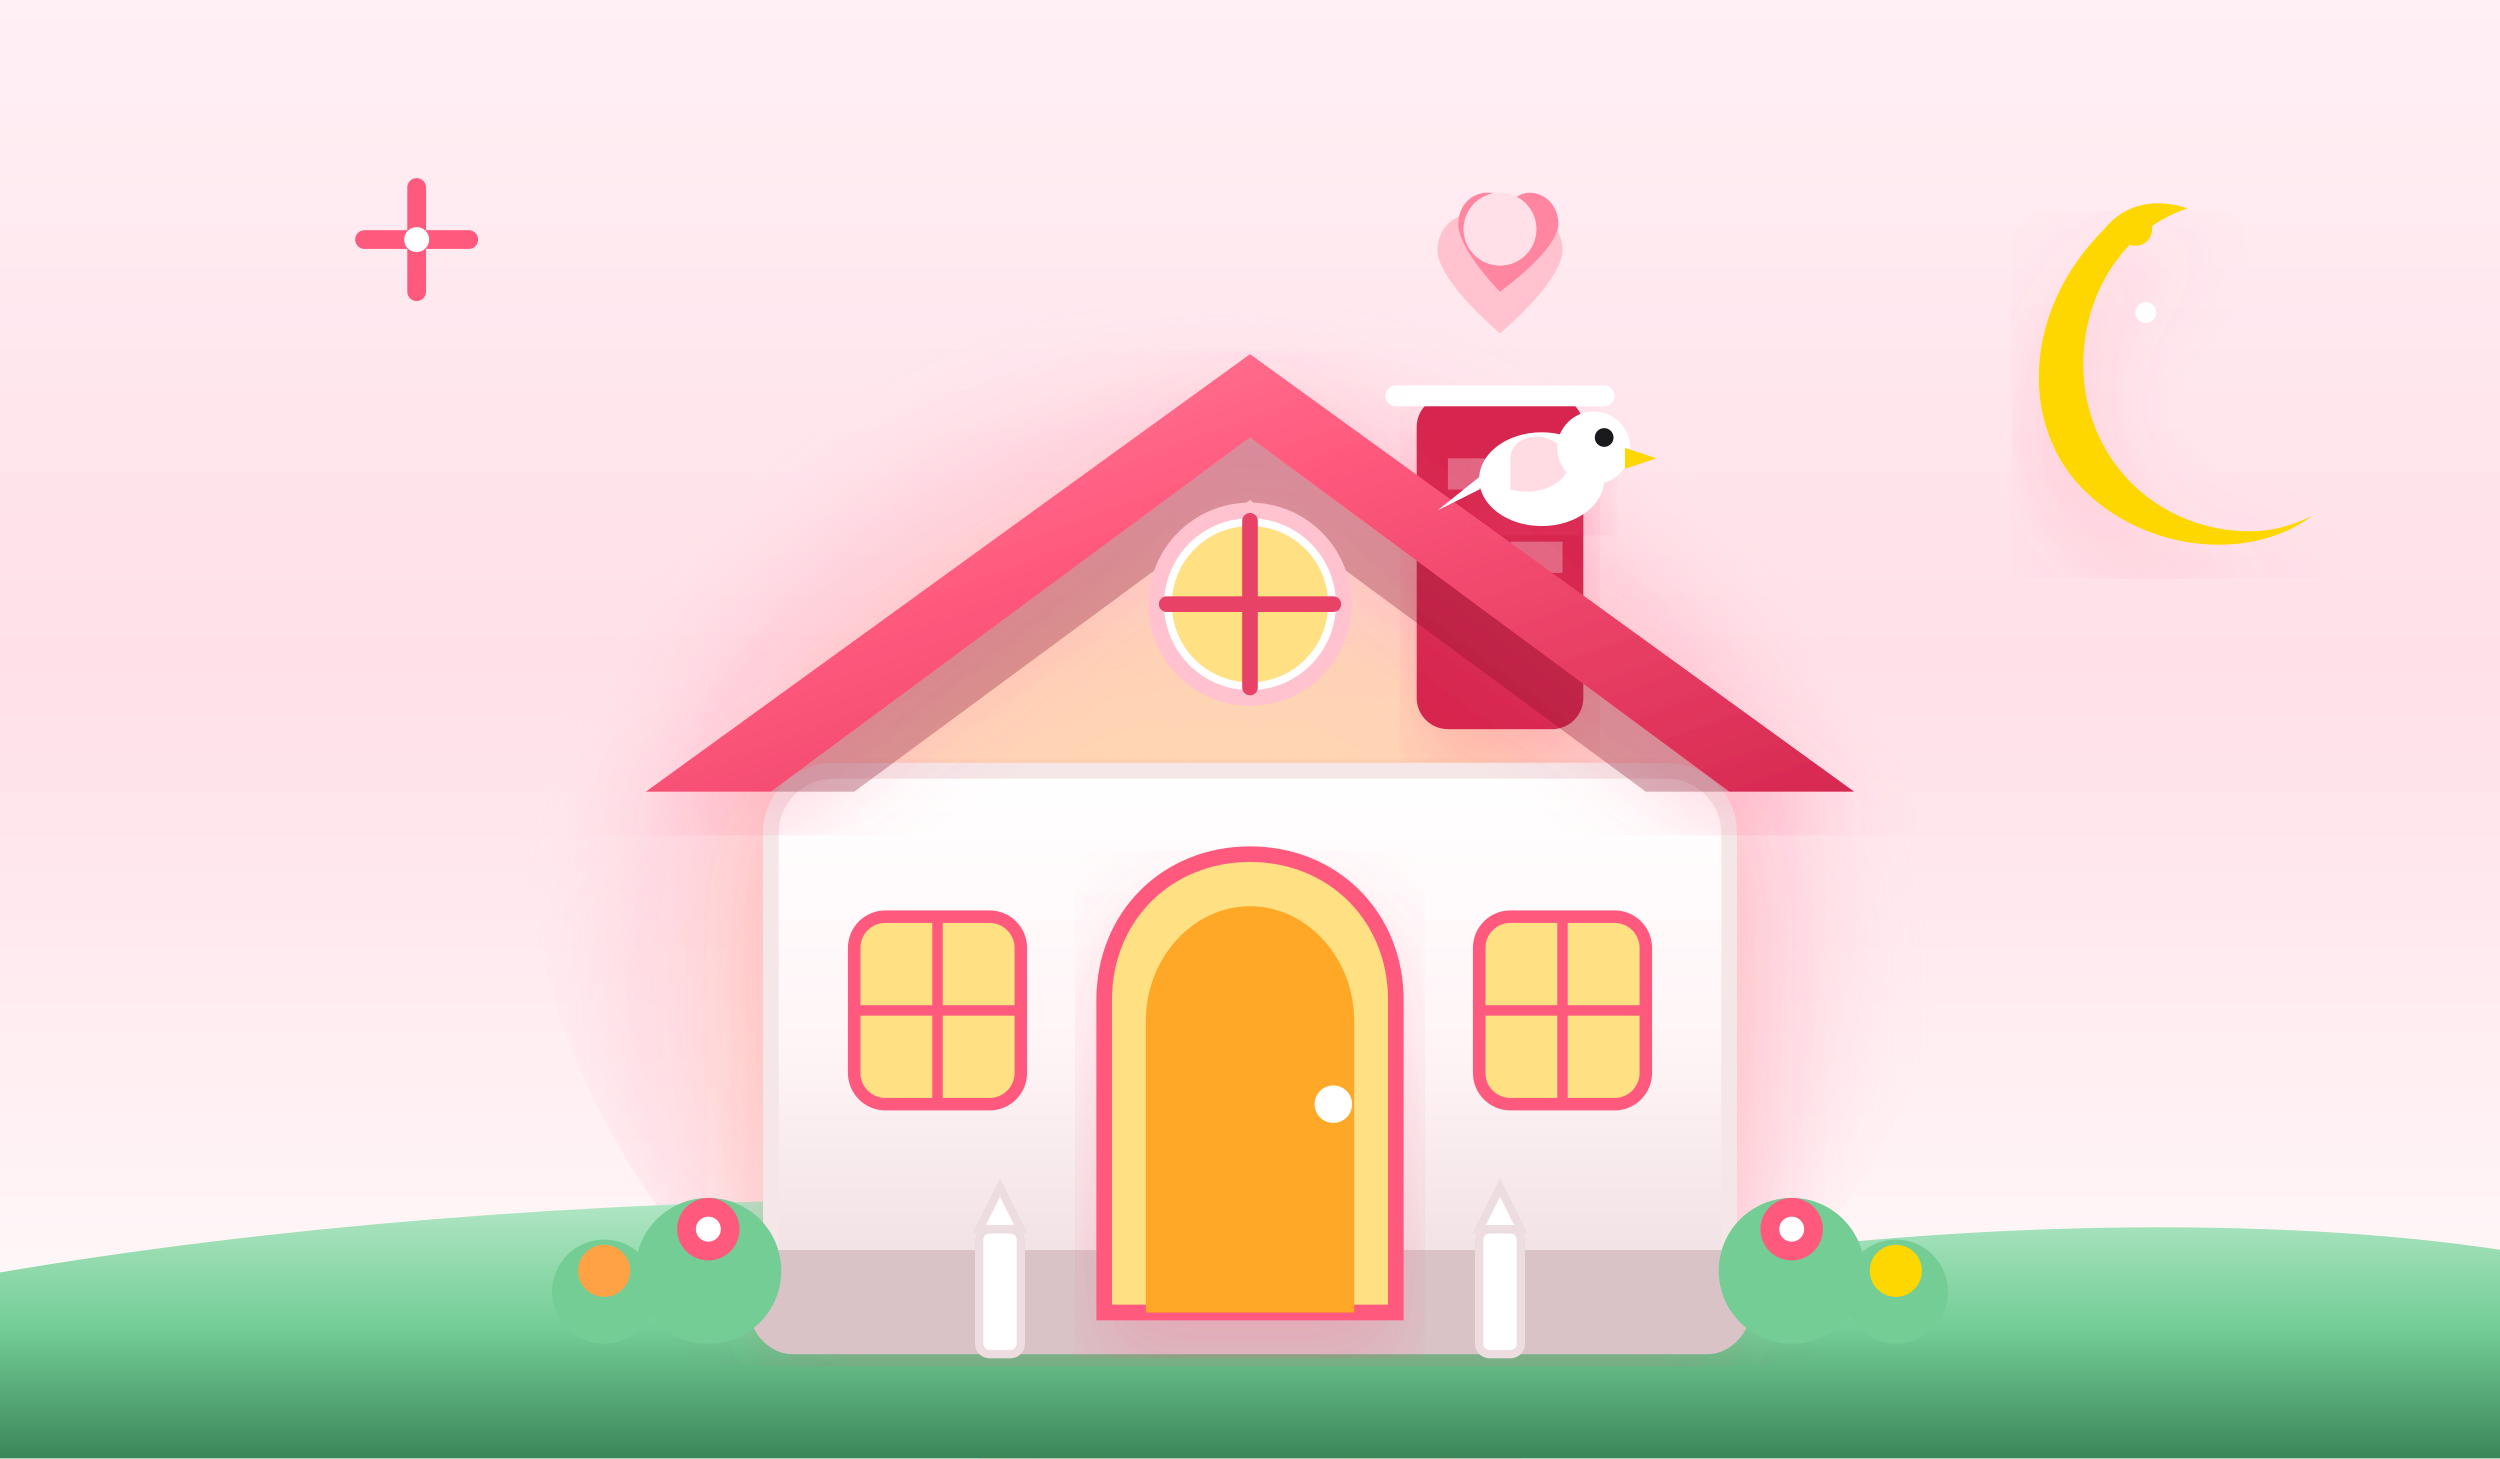
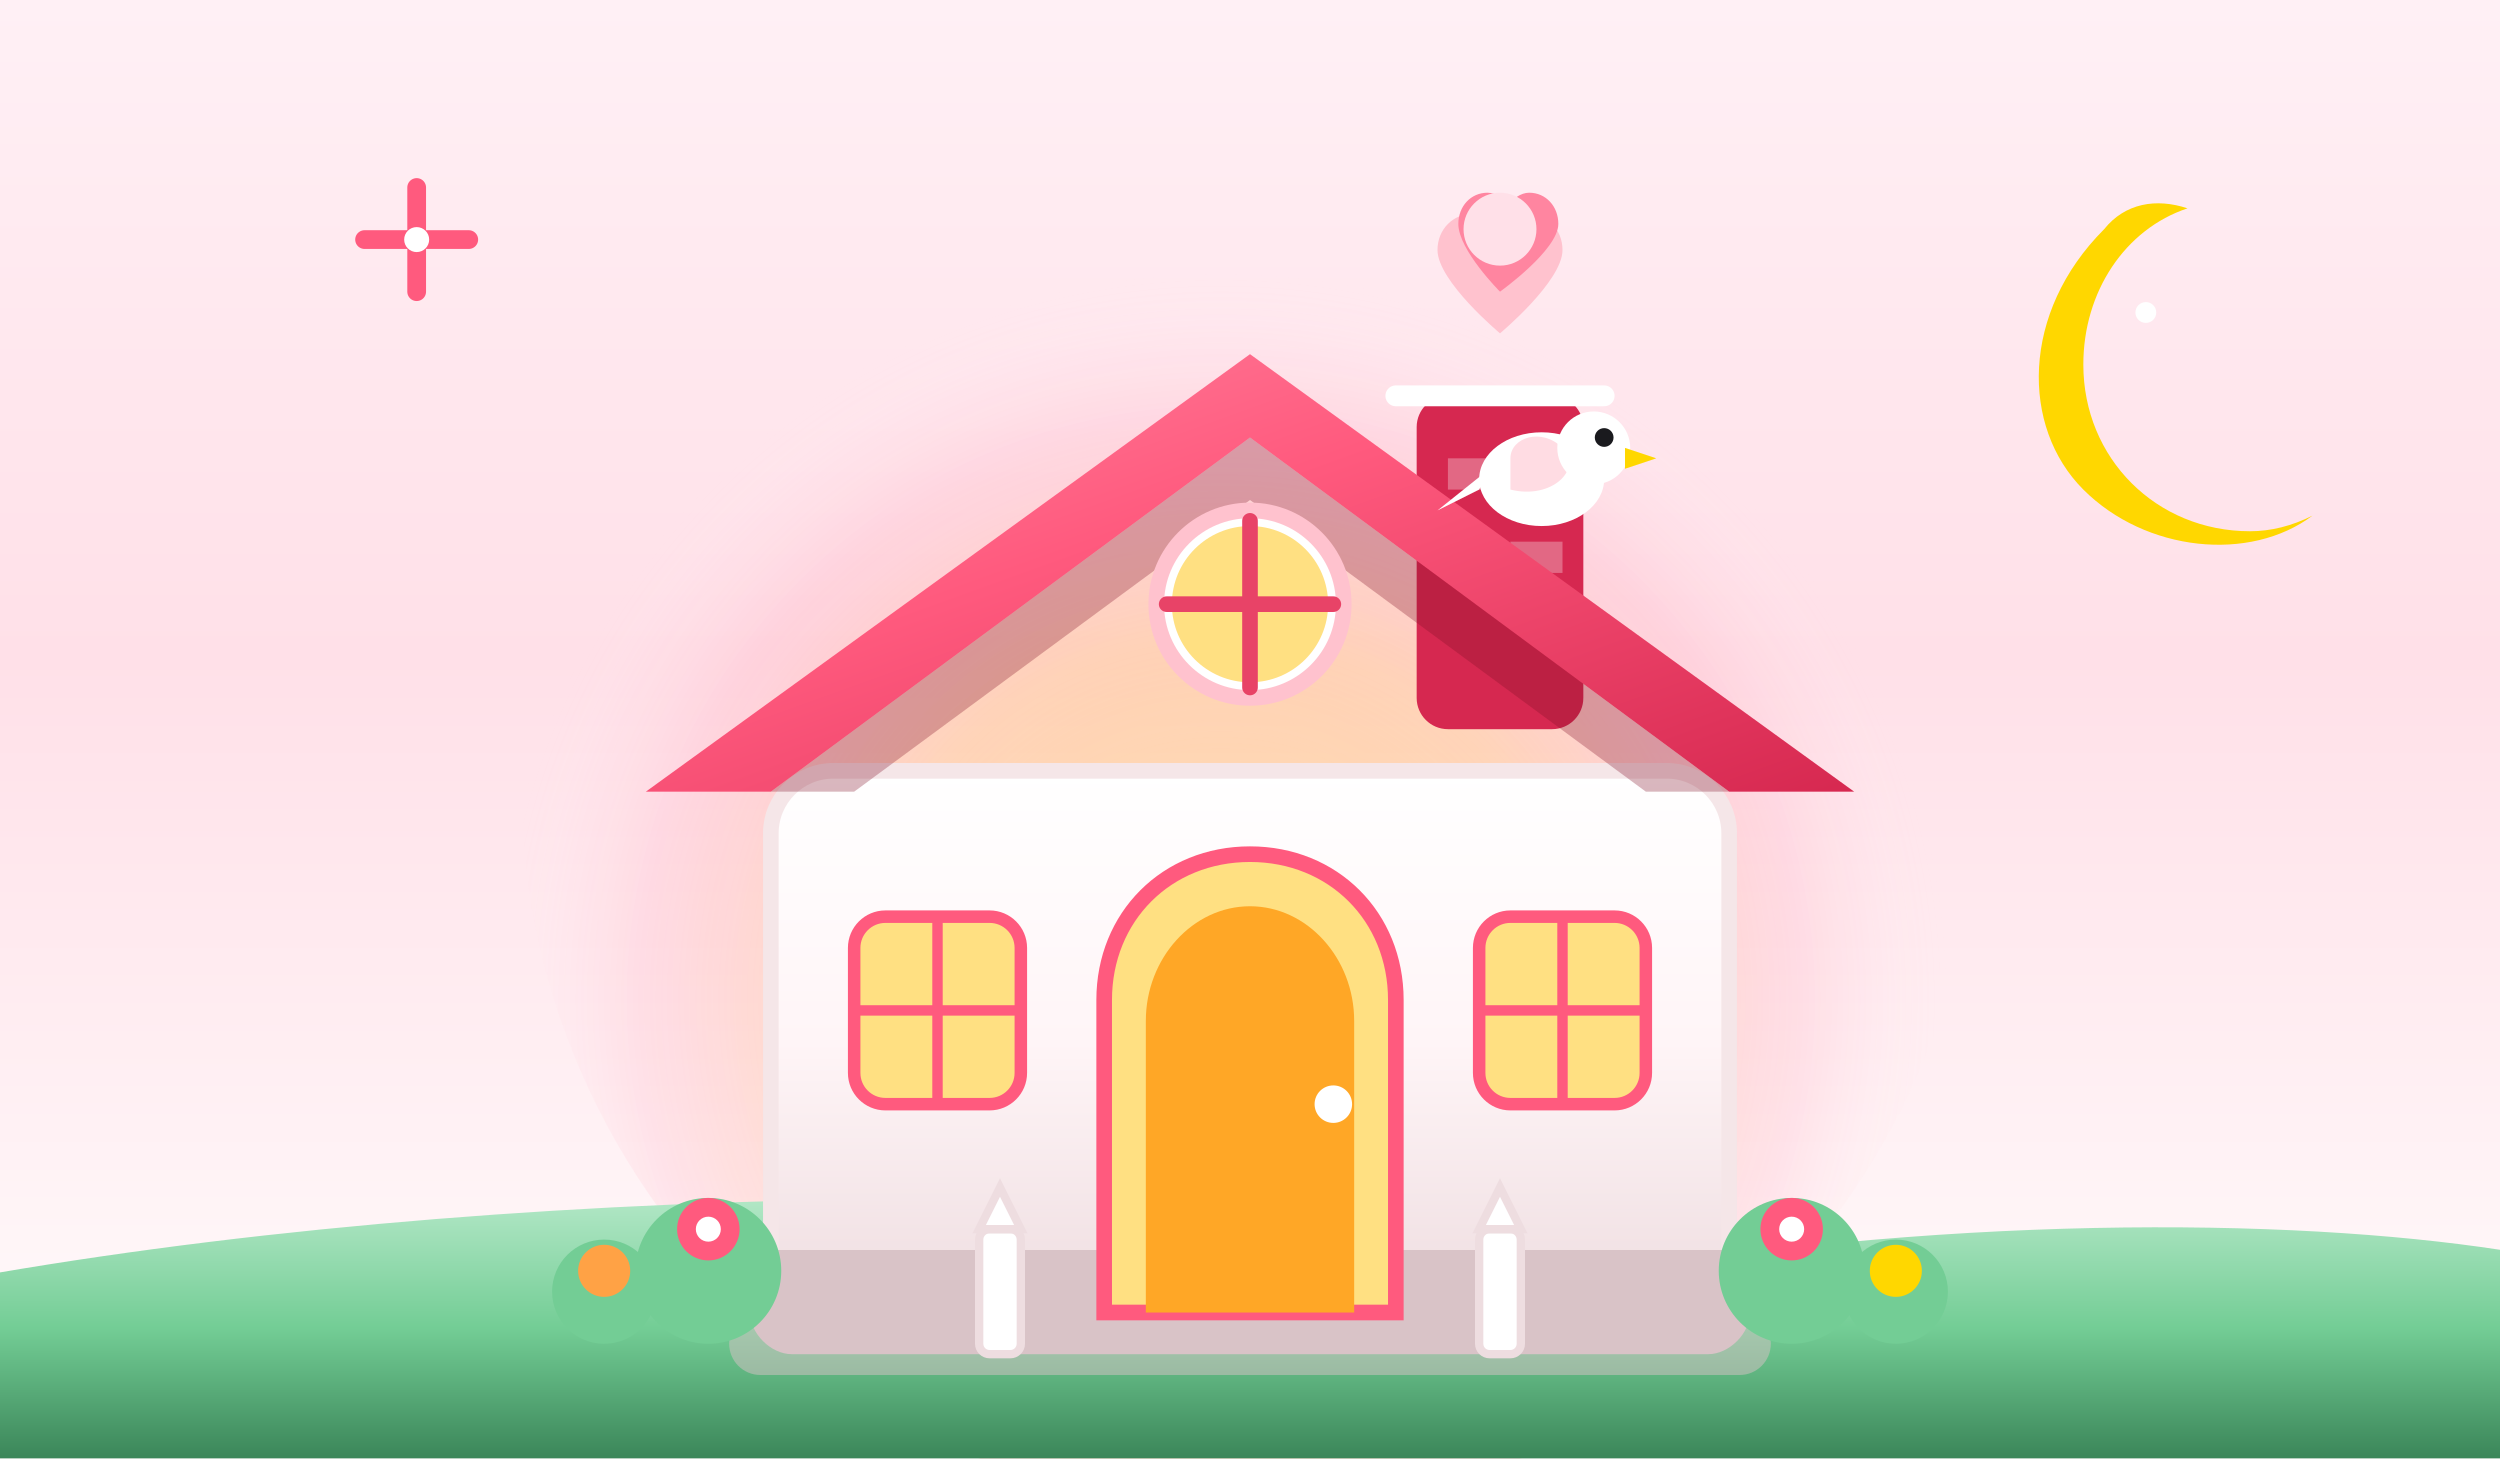
<svg xmlns="http://www.w3.org/2000/svg" viewBox="0 0 240 140" width="100%" height="100%" fill="none">
  <defs>
    <linearGradient id="fam-sky" x1="0%" y1="0%" x2="0%" y2="100%">
      <stop offset="0%" stop-color="#FFF0F5" />
      <stop offset="45%" stop-color="#FFE0E8" />
      <stop offset="85%" stop-color="#FFF5F7" />
      <stop offset="100%" stop-color="#FFFFFF" />
    </linearGradient>
    <radialGradient id="fam-hearth-glow" cx="48%" cy="65%" r="50%">
      <stop offset="0%" stop-color="#FFE082" stop-opacity="0.5" />
      <stop offset="50%" stop-color="#FFA726" stop-opacity="0.25" />
      <stop offset="80%" stop-color="#FF5A7E" stop-opacity="0.1" />
      <stop offset="100%" stop-color="#FFFFFF" stop-opacity="0" />
    </radialGradient>
    <linearGradient id="fam-roof" x1="0%" y1="0%" x2="100%" y2="100%">
      <stop offset="0%" stop-color="#FF85A0" />
      <stop offset="40%" stop-color="#FF5A7E" />
      <stop offset="100%" stop-color="#D62850" />
    </linearGradient>
    <linearGradient id="fam-wall" x1="0%" y1="0%" x2="0%" y2="100%">
      <stop offset="0%" stop-color="#FFFFFF" />
      <stop offset="50%" stop-color="#FFF5F7" />
      <stop offset="100%" stop-color="#EEDDE0" />
    </linearGradient>
    <linearGradient id="fam-grass" x1="0%" y1="0%" x2="0%" y2="100%">
      <stop offset="0%" stop-color="#B2E7C6" />
      <stop offset="50%" stop-color="#73CD95" />
      <stop offset="100%" stop-color="#3B8659" />
    </linearGradient>
-     <filter id="fam-drop" x="-10%" y="-10%" width="120%" height="120%">
-       <feDropShadow dx="0" dy="4" stdDeviation="4" flood-color="#FF5A7E" flood-opacity="0.25" />
-     </filter>
  </defs>
  <style>
    .fam-sky-pulse {
      transform-origin: 120px 65px;
      animation: fam-glow-pulse 4s ease-in-out infinite alternate;
+       will-change: transform, opacity;
    }
    .fam-smoke-puff-1 {
      animation: fam-puff-float 3.5s ease-in-out infinite;
+       will-change: transform, opacity;
    }
    .fam-smoke-puff-2 {
      animation: fam-puff-float 3.5s ease-in-out infinite 1.2s;
+       will-change: transform, opacity;
    }
    .fam-smoke-puff-3 {
      animation: fam-puff-float 3.5s ease-in-out infinite 2.3s;
+       will-change: transform, opacity;
    }
    .fam-window-light {
      animation: fam-flicker 2.2s ease-in-out infinite alternate;
+       will-change: opacity;
    }
    .fam-bird-group {
      transform-origin: 148px 46px;
      animation: fam-bird-bob 2.8s ease-in-out infinite;
+       will-change: transform;
    }
    .fam-garden-plants {
      transform-origin: 120px 130px;
      animation: fam-sway 3.6s ease-in-out infinite alternate;
+       will-change: transform;
    }
    .fam-star-1 {
      transform-origin: 40px 24px;
      animation: fam-twinkle 2.5s ease-in-out infinite;
-     }
-     .fam-star-2 {
-       transform-origin: 205px 22px;
-       animation: fam-twinkle 3s ease-in-out infinite 0.7s;
+       will-change: transform, opacity;
    }

    @keyframes fam-glow-pulse {
-       0% { transform: scale(0.96); opacity: 0.7; }
-       100% { transform: scale(1.08); opacity: 1; }
+       0% { transform: scale(0.96); opacity: 0.75; }
+       100% { transform: scale(1.06); opacity: 1; }
    }
    @keyframes fam-puff-float {
-       0% { opacity: 0; transform: translateY(0px) scale(0.5) rotate(0deg); }
+       0% { opacity: 0; transform: translateY(0px) scale(0.5); }
      30% { opacity: 0.9; }
      80% { opacity: 0.5; }
-       100% { opacity: 0; transform: translateY(-28px) translateX(12px) scale(1.3) rotate(15deg); }
+       100% { opacity: 0; transform: translateY(-26px) translateX(10px) scale(1.2); }
    }
    @keyframes fam-flicker {
-       0% { opacity: 0.85; filter: drop-shadow(0 0 2px rgba(255,167,38,0.5)); }
-       100% { opacity: 1; filter: drop-shadow(0 0 8px rgba(255,167,38,0.9)); }
+       0% { opacity: 0.85; }
+       100% { opacity: 1; }
    }
    @keyframes fam-bird-bob {
      0%, 100% { transform: translateY(0px) rotate(0deg); }
-       40% { transform: translateY(-2px) rotate(-3deg); }
-       70% { transform: translateY(0px) rotate(2deg); }
+       40% { transform: translateY(-2px) rotate(-2deg); }
+       70% { transform: translateY(0px) rotate(1deg); }
    }
    @keyframes fam-sway {
      0% { transform: rotate(-1.5deg); }
      100% { transform: rotate(1.5deg); }
    }
    @keyframes fam-twinkle {
-       0%, 100% { opacity: 0.25; transform: scale(0.6) rotate(0deg); }
-       50% { opacity: 1; transform: scale(1.25) rotate(45deg); }
+       0%, 100% { opacity: 0.3; transform: scale(0.7); }
+       50% { opacity: 1; transform: scale(1.2); }
    }
  </style>
  <rect width="240" height="140" fill="url(#fam-sky)" />
  <circle class="fam-sky-pulse" cx="120" cy="75" r="70" fill="url(#fam-hearth-glow)" />
-   <path d="M210 20C204 22 200 28 200 35C200 44 207 51 216 51C218 51 220 50.5 222 49.5C216 54 206 53 200 47C194 41 194 30 202 22C204 19.5 207 19 210 20Z" fill="#FFD700" filter="url(#fam-drop)" />
+   <path d="M210 20C204 22 200 28 200 35C200 44 207 51 216 51C218 51 220 50.5 222 49.5C216 54 206 53 200 47C194 41 194 30 202 22C204 19.5 207 19 210 20Z" fill="#FFD700" />
  <circle cx="206" cy="30" r="1" fill="#FFFFFF" />
  <path d="M-10 124C40 114 110 112 170 120C205 116 235 118 250 122V140H-10V124Z" fill="url(#fam-grass)" />
-   <rect x="74" y="74" width="92" height="52" rx="6" fill="url(#fam-wall)" filter="url(#fam-drop)" stroke="#F5E6E8" stroke-width="1.5" />
+   <rect x="70" y="126" width="100" height="6" rx="3" fill="#D9C3C7" fill-opacity="0.5" />
+   <rect x="74" y="74" width="92" height="52" rx="6" fill="url(#fam-wall)" stroke="#F5E6E8" stroke-width="1.5" />
  <path d="M72 120H168V126C168 128 166 130 164 130H76C74 130 72 128 72 126V120Z" fill="#D9C3C7" />
-   <rect x="136" y="38" width="16" height="32" rx="3" fill="#D62850" filter="url(#fam-drop)" />
+   <rect x="136" y="38" width="16" height="32" rx="3" fill="#D62850" />
  <line x1="134" y1="38" x2="154" y2="38" stroke="#FFFFFF" stroke-width="2" stroke-linecap="round" />
  <rect x="139" y="44" width="5" height="3" fill="#FFF" fill-opacity="0.3" />
  <rect x="145" y="52" width="5" height="3" fill="#FFF" fill-opacity="0.3" />
  <g class="fam-smoke-puff-1">
    <path d="M144 32C144 32 138 27 138 24C138 22 139.5 20.5 141.5 20.5C142.5 20.5 143.5 21.2 144 22C144.5 21.2 145.5 20.5 146.5 20.5C148.5 20.5 150 22 150 24C150 27 144 32 144 32Z" fill="#FFC2CE" />
  </g>
  <g class="fam-smoke-puff-2">
    <path d="M144 28C144 28 140 24 140 21.5C140 19.8 141.2 18.5 142.8 18.5C143.6 18.5 144.4 19.1 144.8 19.7C145.2 19.1 146 18.5 146.8 18.5C148.4 18.5 149.6 19.8 149.6 21.5C149.6 24 144 28 144 28Z" fill="#FF85A0" />
  </g>
  <g class="fam-smoke-puff-3">
    <circle cx="144" cy="22" r="3.5" fill="#FFE0E8" />
  </g>
-   <path d="M62 76L120 34L178 76H166L120 42L74 76H62Z" fill="url(#fam-roof)" filter="url(#fam-drop)" />
+   <path d="M62 76L120 34L178 76H166L120 42L74 76H62Z" fill="url(#fam-roof)" />
  <path d="M74 76L120 42L166 76H158L120 48L82 76H74Z" fill="#800E26" fill-opacity="0.3" />
  <circle cx="120" cy="58" r="9" fill="#FFFFFF" stroke="#FFC2CE" stroke-width="1.5" />
  <circle class="fam-window-light" cx="120" cy="58" r="7.5" fill="#FFE082" />
  <path d="M120 50V66M112 58H128" stroke="#E84367" stroke-width="1.5" stroke-linecap="round" />
  <g class="fam-window-light">
-     <path d="M106 126V96C106 88 112 82 120 82C128 82 134 88 134 96V126H106Z" fill="#FFE082" stroke="#FF5A7E" stroke-width="1.5" filter="url(#fam-drop)" />
+     <path d="M106 126V96C106 88 112 82 120 82C128 82 134 88 134 96V126H106Z" fill="#FFE082" stroke="#FF5A7E" stroke-width="1.5" />
    <path d="M110 126V98C110 92 114.5 87 120 87C125.5 87 130 92 130 98V126H110Z" fill="#FFA726" />
    <circle cx="128" cy="106" r="1.8" fill="#FFFFFF" />
  </g>
  <rect x="82" y="88" width="16" height="18" rx="3" fill="#FFE082" stroke="#FF5A7E" stroke-width="1.2" />
  <line x1="90" y1="88" x2="90" y2="106" stroke="#FF5A7E" stroke-width="1" />
  <line x1="82" y1="97" x2="98" y2="97" stroke="#FF5A7E" stroke-width="1" />
  <rect x="142" y="88" width="16" height="18" rx="3" fill="#FFE082" stroke="#FF5A7E" stroke-width="1.2" />
  <line x1="150" y1="88" x2="150" y2="106" stroke="#FF5A7E" stroke-width="1" />
  <line x1="142" y1="97" x2="158" y2="97" stroke="#FF5A7E" stroke-width="1" />
  <g class="fam-bird-group">
-     <ellipse cx="148" cy="46" rx="6" ry="4.5" fill="#FFFFFF" filter="url(#fam-drop)" />
+     <ellipse cx="148" cy="46" rx="6" ry="4.5" fill="#FFFFFF" />
    <path d="M145 44C145 42 148 41 150 43C152 45 149 48 145 47Z" fill="#FFDCE3" />
    <circle cx="153" cy="43" r="3.5" fill="#FFFFFF" />
    <circle cx="154" cy="42" r="0.9" fill="#1A1A1E" />
    <polygon points="156,43 159,44 156,45" fill="#FFD700" />
    <path d="M142 47L138 49L143 45Z" fill="#FFFFFF" />
  </g>
  <g class="fam-garden-plants">
    <circle cx="68" cy="122" r="7" fill="#73CD95" />
    <circle cx="68" cy="118" r="3" fill="#FF5A7E" />
    <circle cx="68" cy="118" r="1.2" fill="#FFFFFF" />
    <circle cx="58" cy="124" r="5" fill="#73CD95" />
    <circle cx="58" cy="122" r="2.5" fill="#FFA245" />
    <circle cx="172" cy="122" r="7" fill="#73CD95" />
    <circle cx="172" cy="118" r="3" fill="#FF5A7E" />
    <circle cx="172" cy="118" r="1.2" fill="#FFFFFF" />
    <circle cx="182" cy="124" r="5" fill="#73CD95" />
    <circle cx="182" cy="122" r="2.5" fill="#FFD700" />
    <rect x="94" y="118" width="4" height="12" rx="1" fill="#FFFFFF" stroke="#EEDDE0" stroke-width="0.8" />
    <polygon points="94,118 96,114 98,118" fill="#FFFFFF" stroke="#EEDDE0" stroke-width="0.8" />
    <rect x="142" y="118" width="4" height="12" rx="1" fill="#FFFFFF" stroke="#EEDDE0" stroke-width="0.8" />
    <polygon points="142,118 144,114 146,118" fill="#FFFFFF" stroke="#EEDDE0" stroke-width="0.8" />
  </g>
  <g class="fam-star-1">
    <path d="M40 18V28M35 23H45" stroke="#FF5A7E" stroke-width="1.8" stroke-linecap="round" />
    <circle cx="40" cy="23" r="1.2" fill="#FFFFFF" />
  </g>
-   <g class="fam-star-2">
-     <circle cx="205" cy="22" r="1.6" fill="#FFD700" />
-   </g>
</svg>
